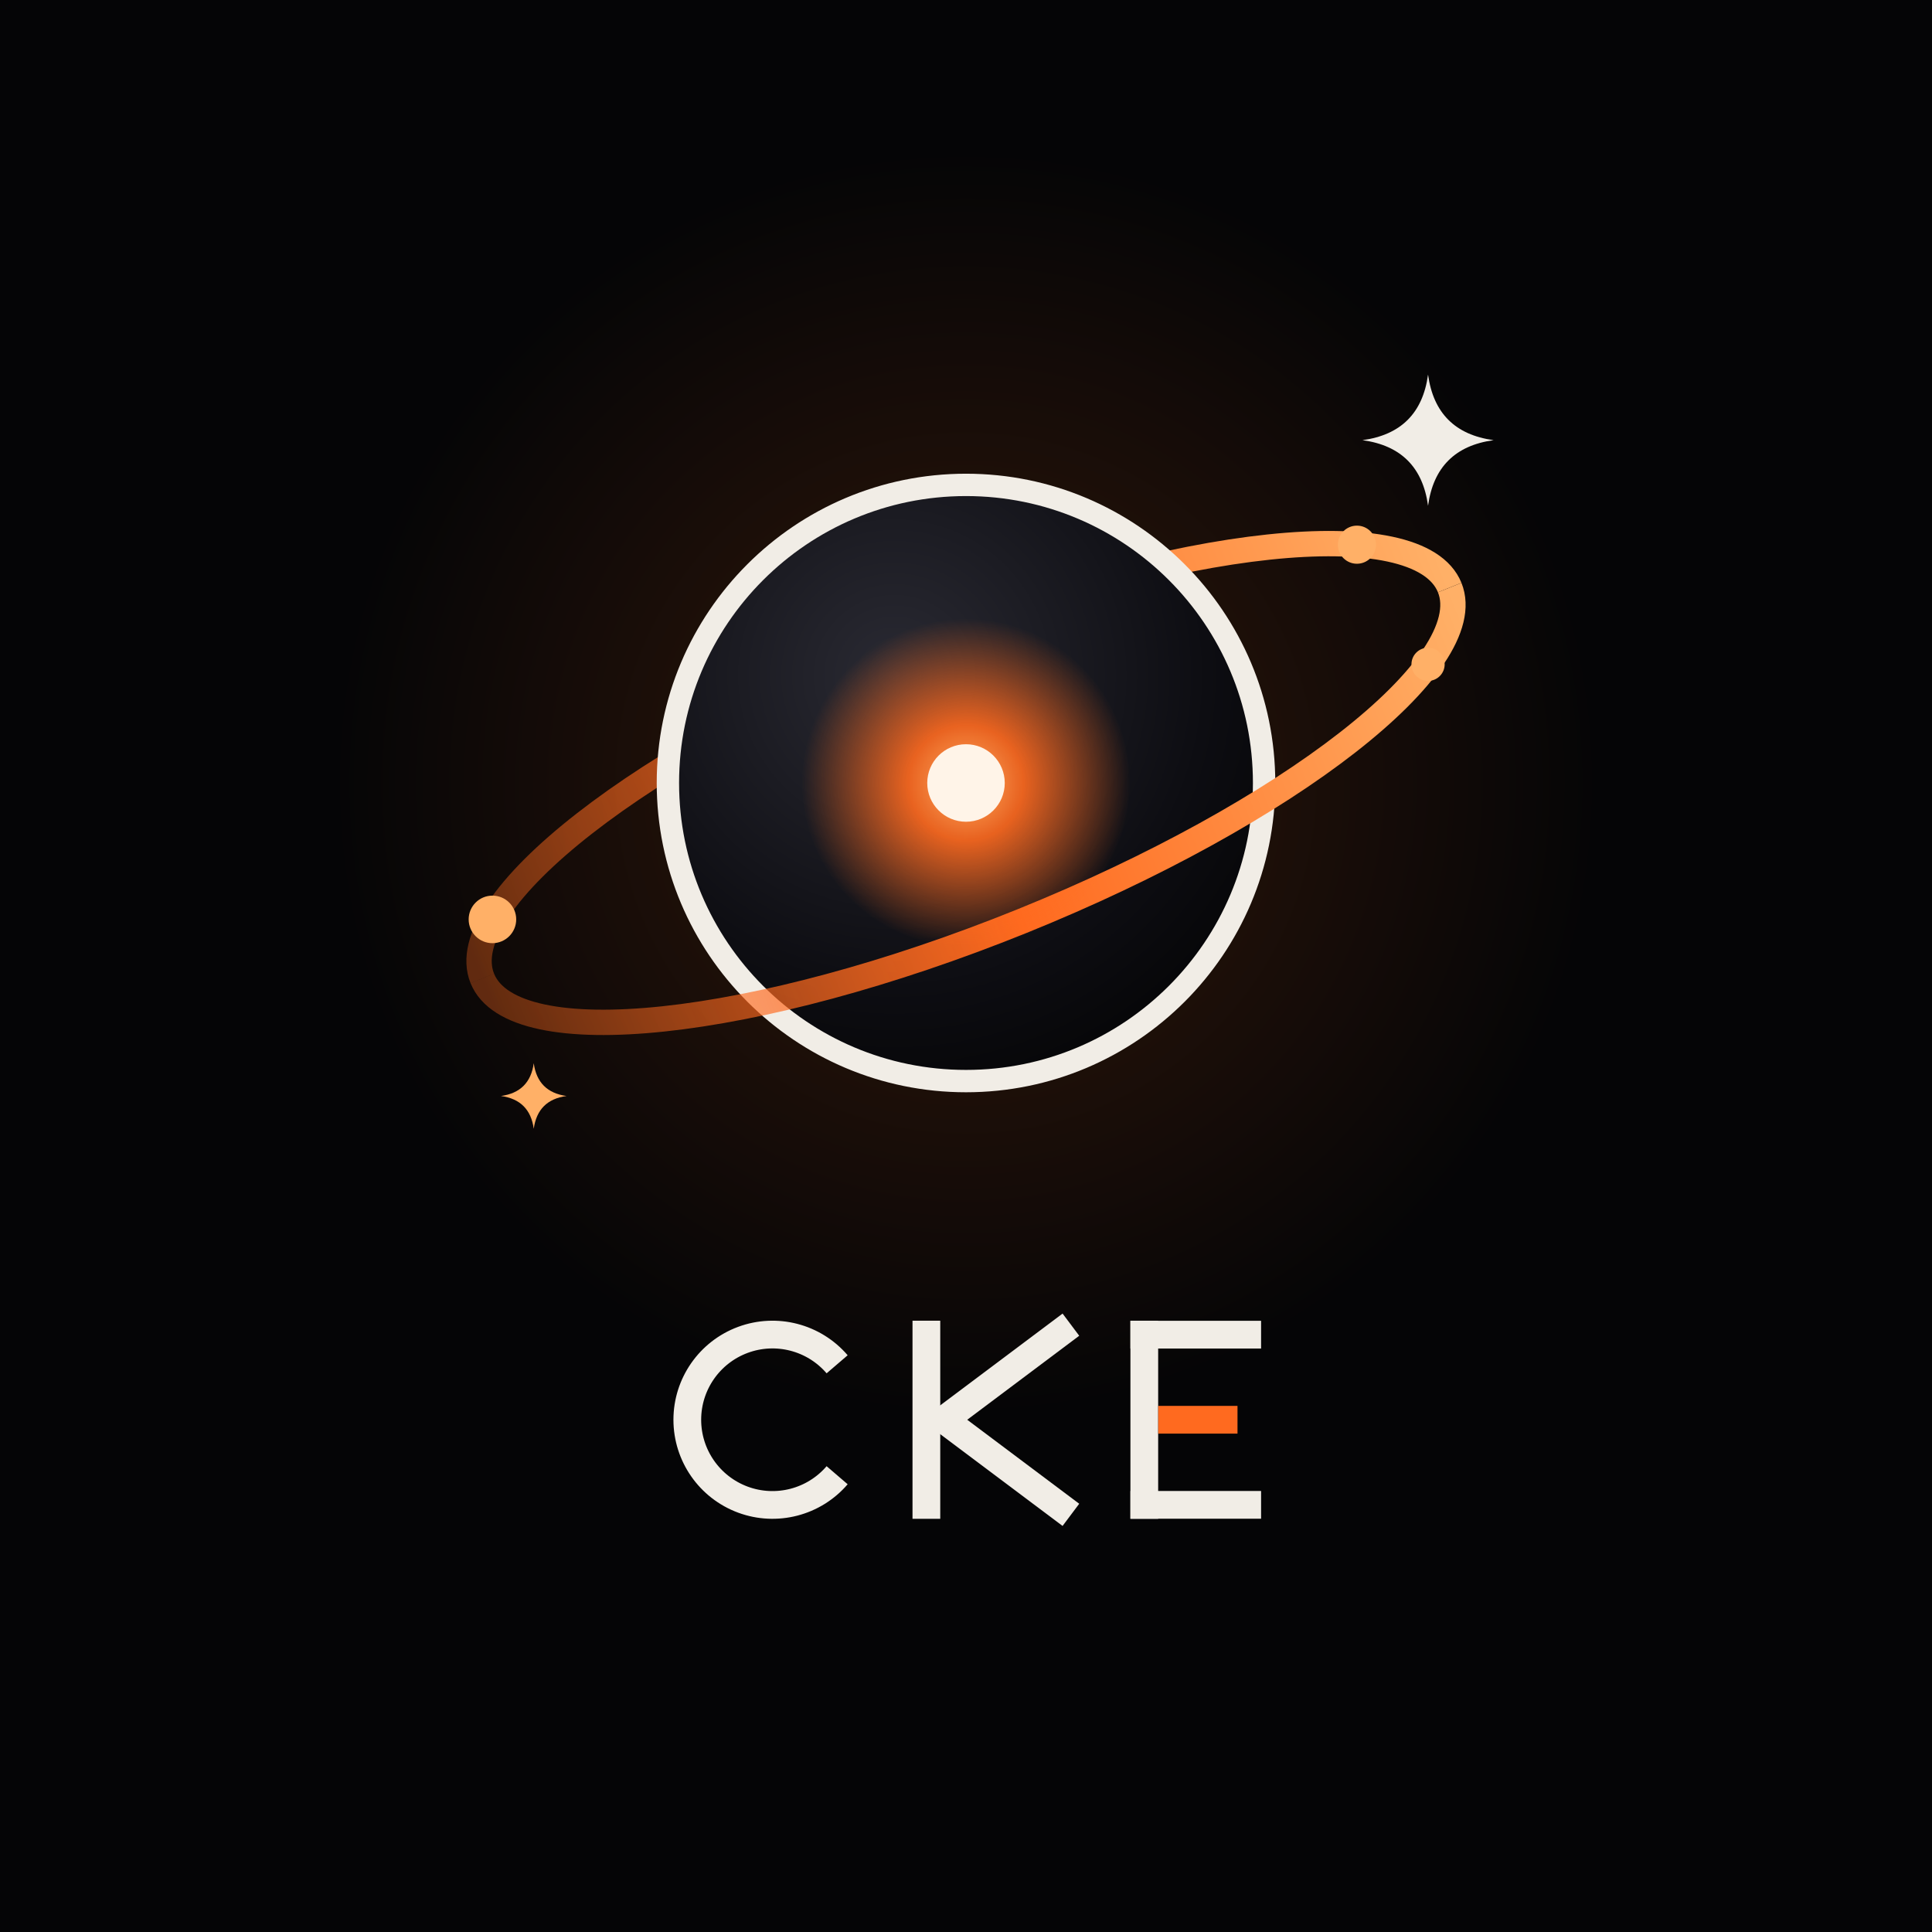
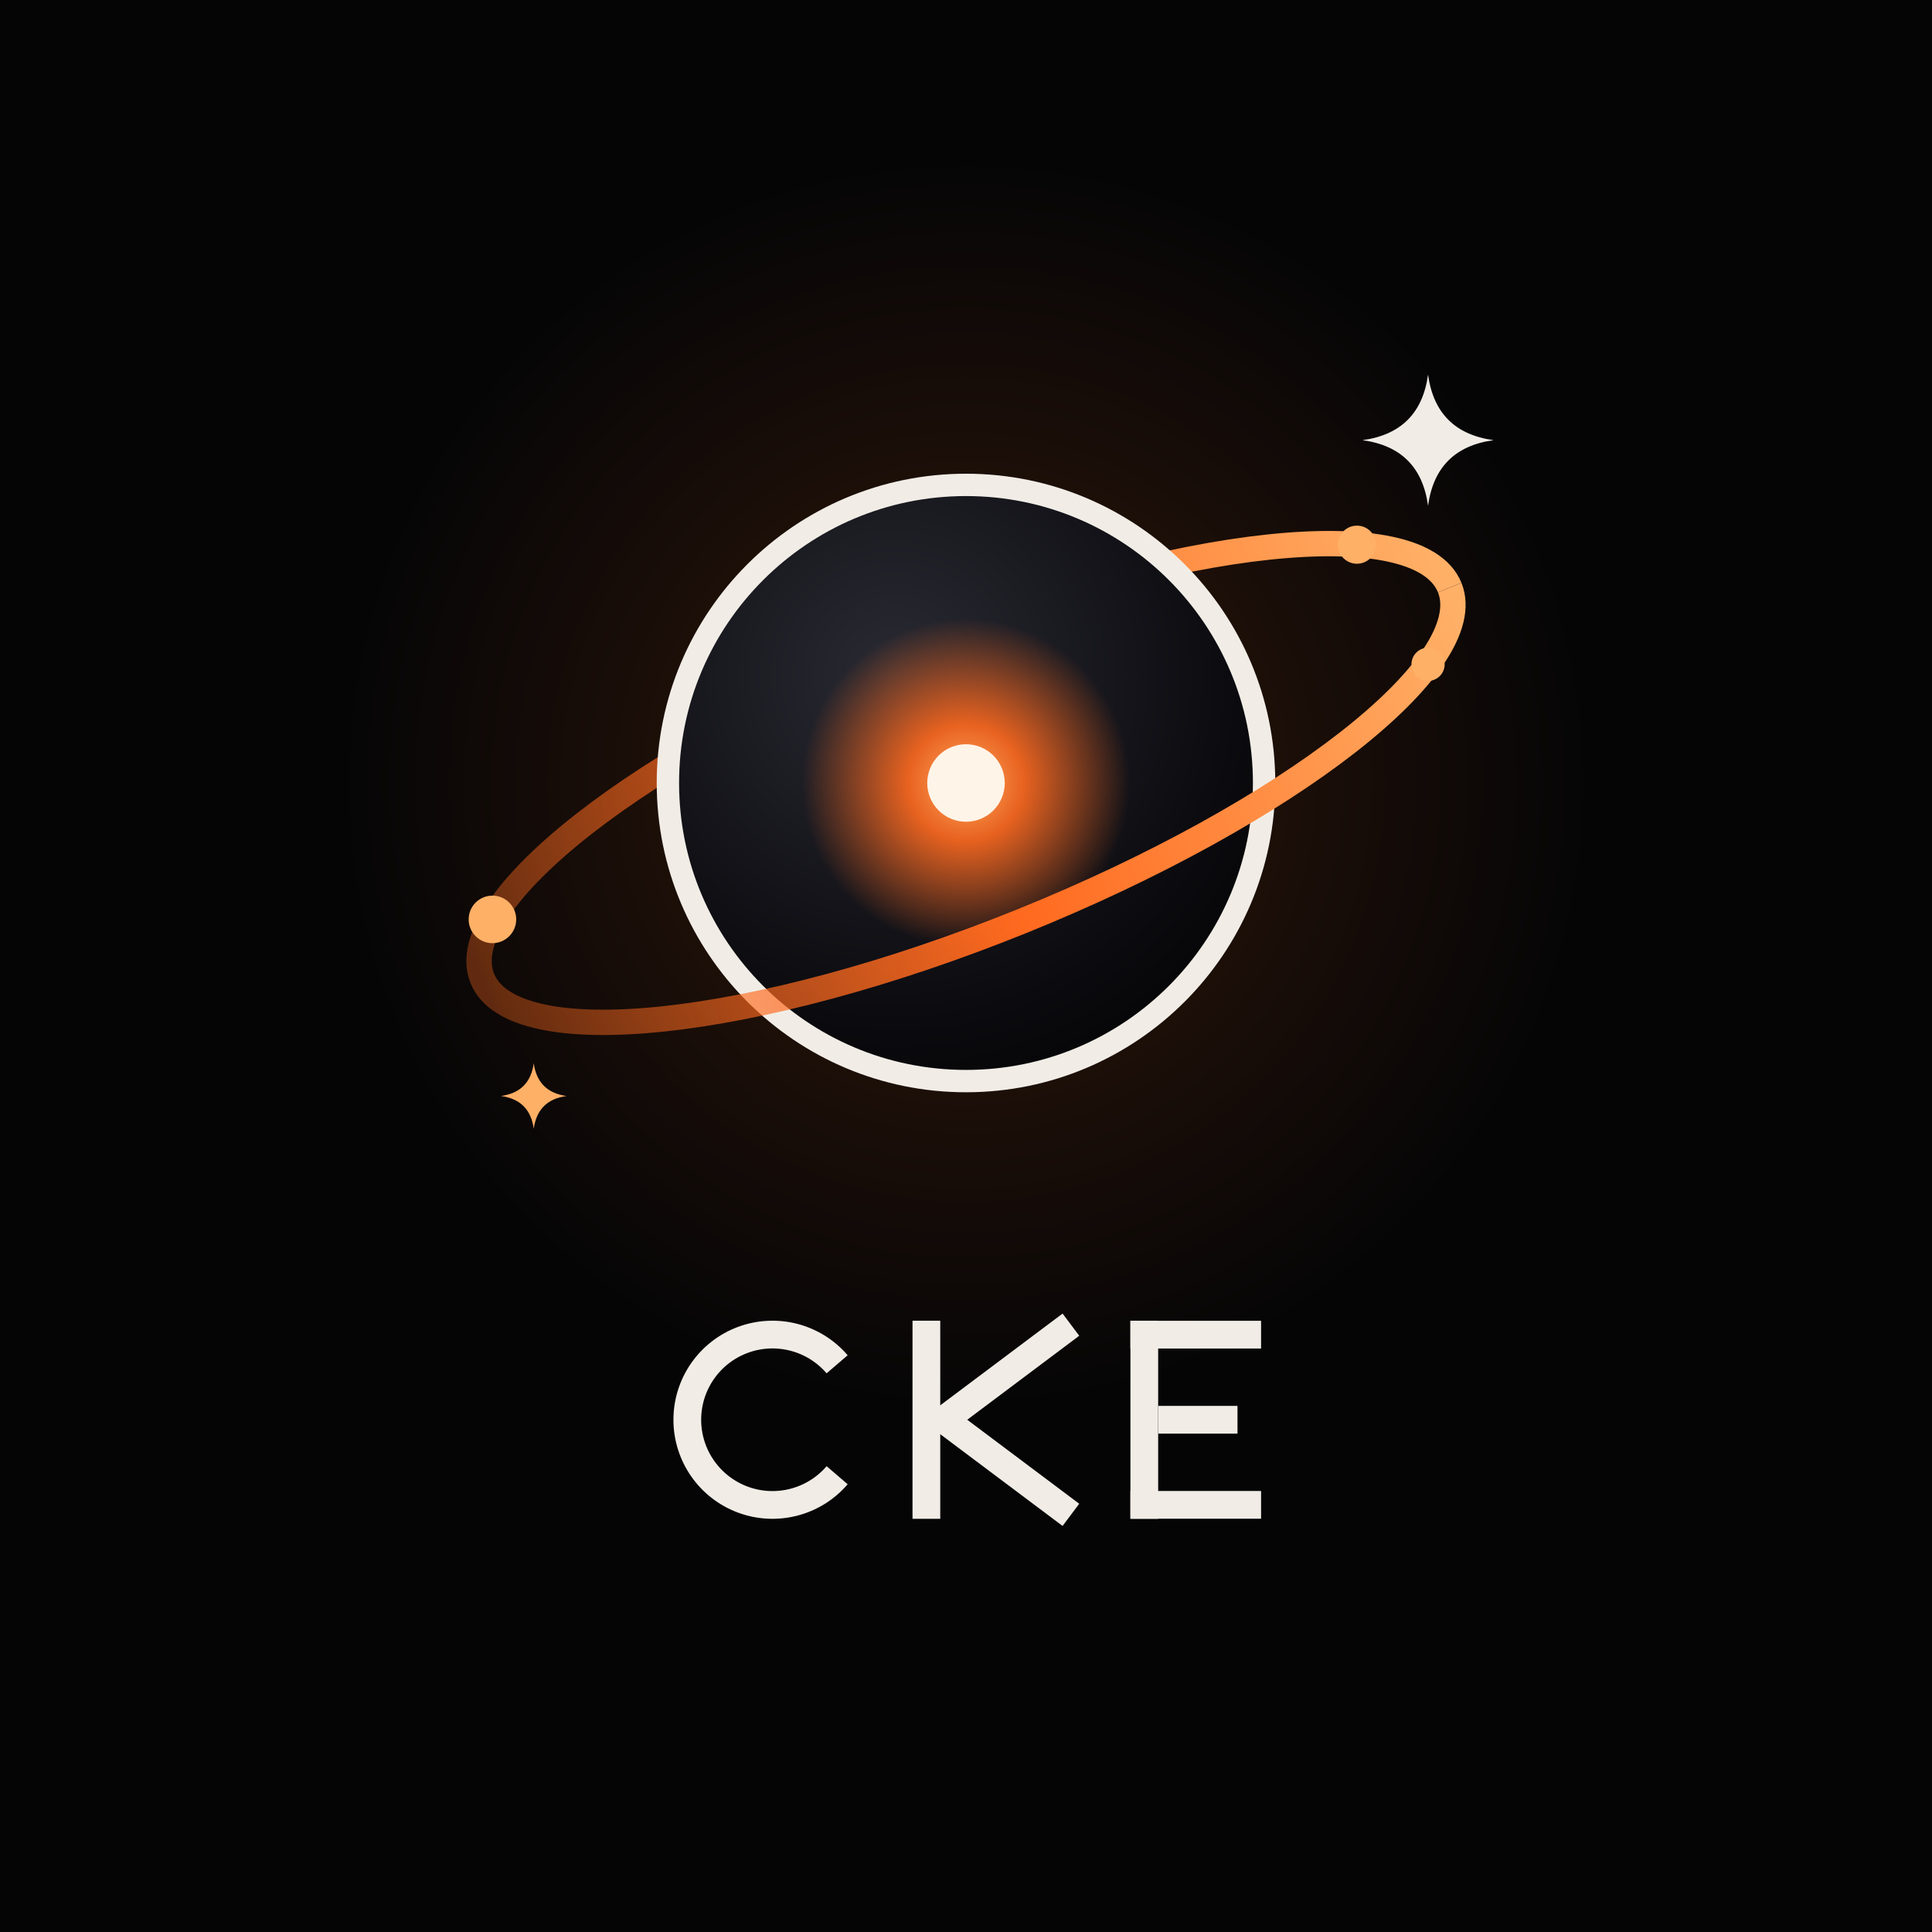
<svg xmlns="http://www.w3.org/2000/svg" width="1024" height="1024" viewBox="0 0 1024 1024">
  <defs>
    <radialGradient id="apl" cx="38%" cy="32%" r="75%">
      <stop offset="0" stop-color="#2a2a33" />
      <stop offset=".7" stop-color="#0d0d12" />
      <stop offset="1" stop-color="#050506" />
    </radialGradient>
    <linearGradient id="arg" x1="0" y1="0" x2="1" y2="0">
      <stop offset="0" stop-color="#ff6a1f" stop-opacity=".35" />
      <stop offset=".5" stop-color="#ff6a1f" />
      <stop offset="1" stop-color="#ffb067" />
    </linearGradient>
    <radialGradient id="agl">
      <stop offset="0" stop-color="#ffb067" />
      <stop offset=".35" stop-color="#ff6a1f" stop-opacity=".9" />
      <stop offset="1" stop-color="#ff6a1f" stop-opacity="0" />
    </radialGradient>
    <radialGradient id="ahalo">
      <stop offset="0" stop-color="#ff6a1f" stop-opacity=".18" />
      <stop offset="1" stop-color="#ff6a1f" stop-opacity="0" />
    </radialGradient>
  </defs>
  <rect width="1024" height="1024" fill="#050506" />
  <clipPath id="ab">
    <rect x="-553.0" y="-237.0" width="1106.0" height="237.0" />
  </clipPath>
  <clipPath id="af">
    <rect x="-553.0" y="0" width="1106.0" height="237.0" />
  </clipPath>
  <circle cx="512" cy="415" r="331.8" fill="url(#ahalo)" />
  <g transform="translate(512 415) rotate(-22)">
    <path d="back" fill="none" />
    <ellipse rx="276.5" ry="79.0" fill="none" stroke="url(#arg)" stroke-width="13.43" clip-path="url(#ab)" />
  </g>
  <circle cx="512" cy="415" r="158" fill="url(#apl)" stroke="#f1ede6" stroke-width="11.85" />
  <g transform="translate(512 415) rotate(-22)">
    <path d="front" fill="none" />
    <ellipse rx="276.5" ry="79.0" fill="none" stroke="url(#arg)" stroke-width="13.43" clip-path="url(#af)" />
  </g>
  <circle cx="512" cy="415" r="86.9" fill="url(#agl)" />
  <circle cx="512" cy="415" r="20.54" fill="#fff4e8" />
  <circle cx="261.0" cy="487.3" r="12.6" fill="#ffb067" />
  <circle cx="719.2" cy="288.7" r="10.1" fill="#ffb067" />
  <circle cx="756.9" cy="352.1" r="8.8" fill="#ffb067" />
  <path d="M756.9 198.54 Q761.071 229.129 791.66 233.3 Q761.071 237.471 756.9 268.06 Q752.729 237.471 722.14 233.3 Q752.729 229.129 756.9 198.54Z" fill="#f1ede6" />
  <path d="M282.9 563.52 Q284.986 578.814 300.28 580.9 Q284.986 582.986 282.9 598.28 Q280.814 582.986 265.52 580.9 Q280.814 578.814 282.9 563.52Z" fill="#ffb067" />
  <path d="M443.7 723.1 A45.15 45.15 0 1 0 443.7 781.9" fill="none" stroke="#f1ede6" stroke-width="14.7" stroke-linecap="butt" />
  <path d="M491.0 700 V805" stroke="#f1ede6" stroke-width="14.7" />
  <path d="M567.6 702.1 L500.4 752.5 L567.6 802.9" fill="none" stroke="#f1ede6" stroke-width="14.7" stroke-linejoin="miter" />
  <path d="M606.5 700 V805" stroke="#f1ede6" stroke-width="14.7" />
  <path d="M599.15 707.4 H668.4 M599.15 797.6 H668.4" stroke="#f1ede6" stroke-width="14.7" />
-   <path d="M613.9 752.5 H655.9" stroke="#ff6a1f" stroke-width="14.7" />
+   <path d="M613.9 752.5 H655.9" stroke="#f1ede6" stroke-width="14.7" />
</svg>
